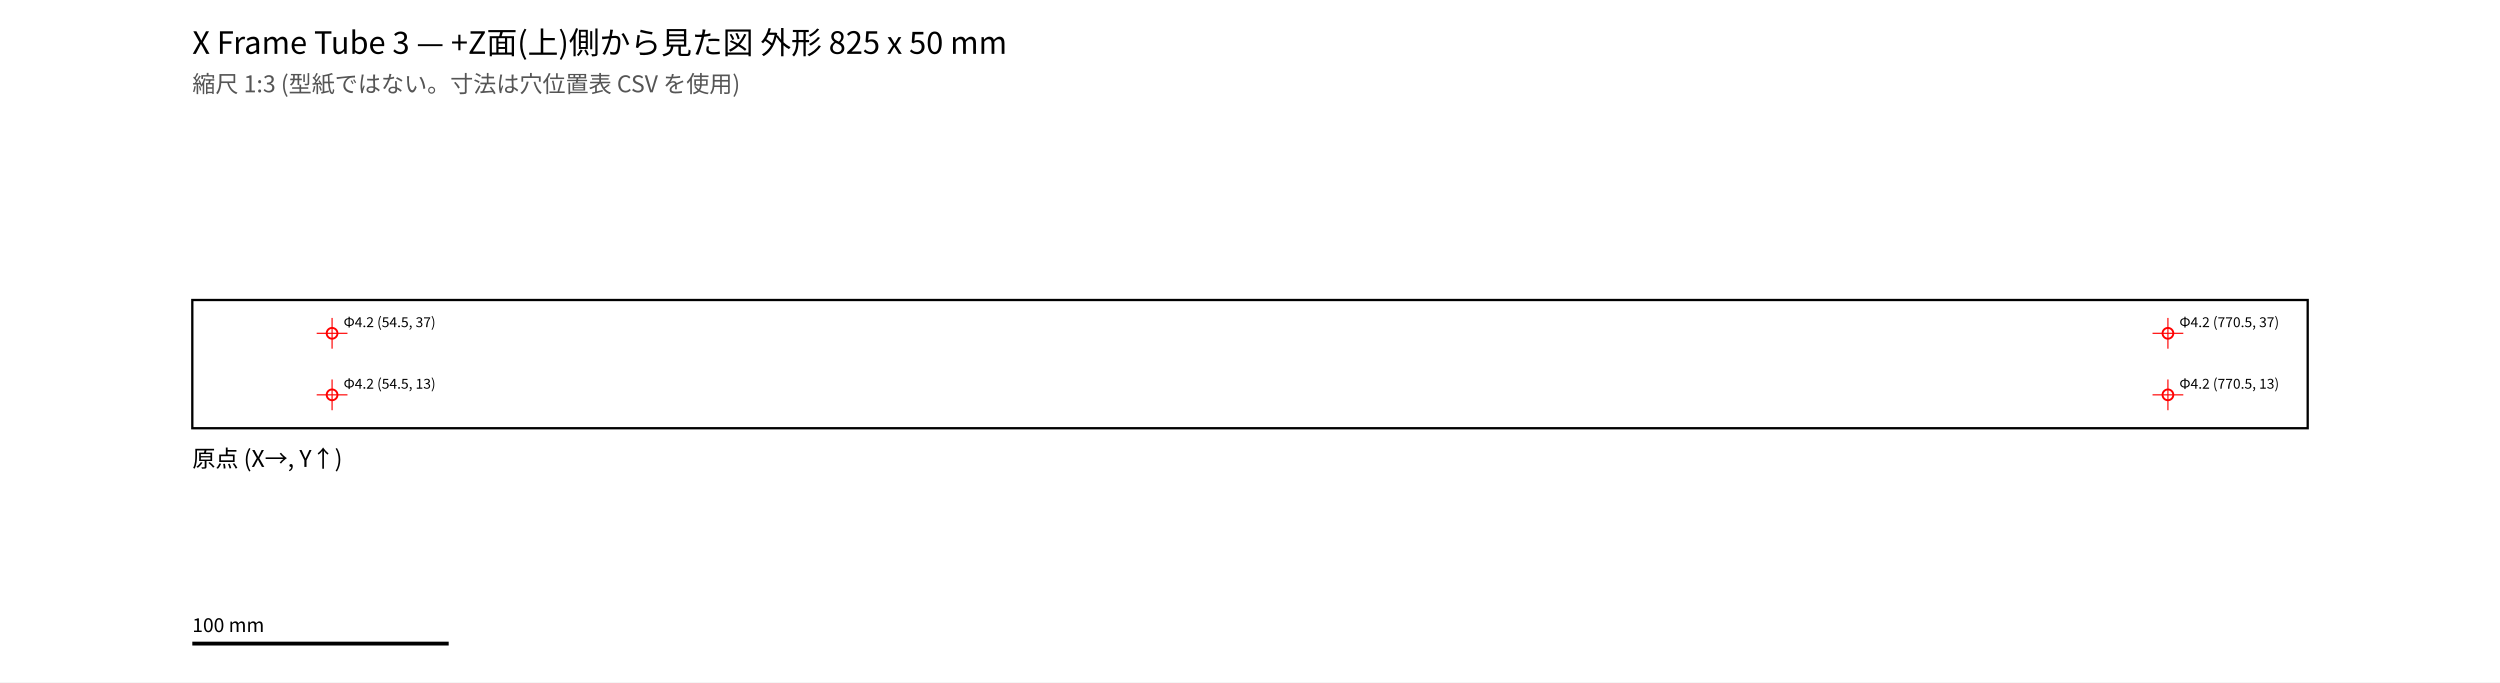
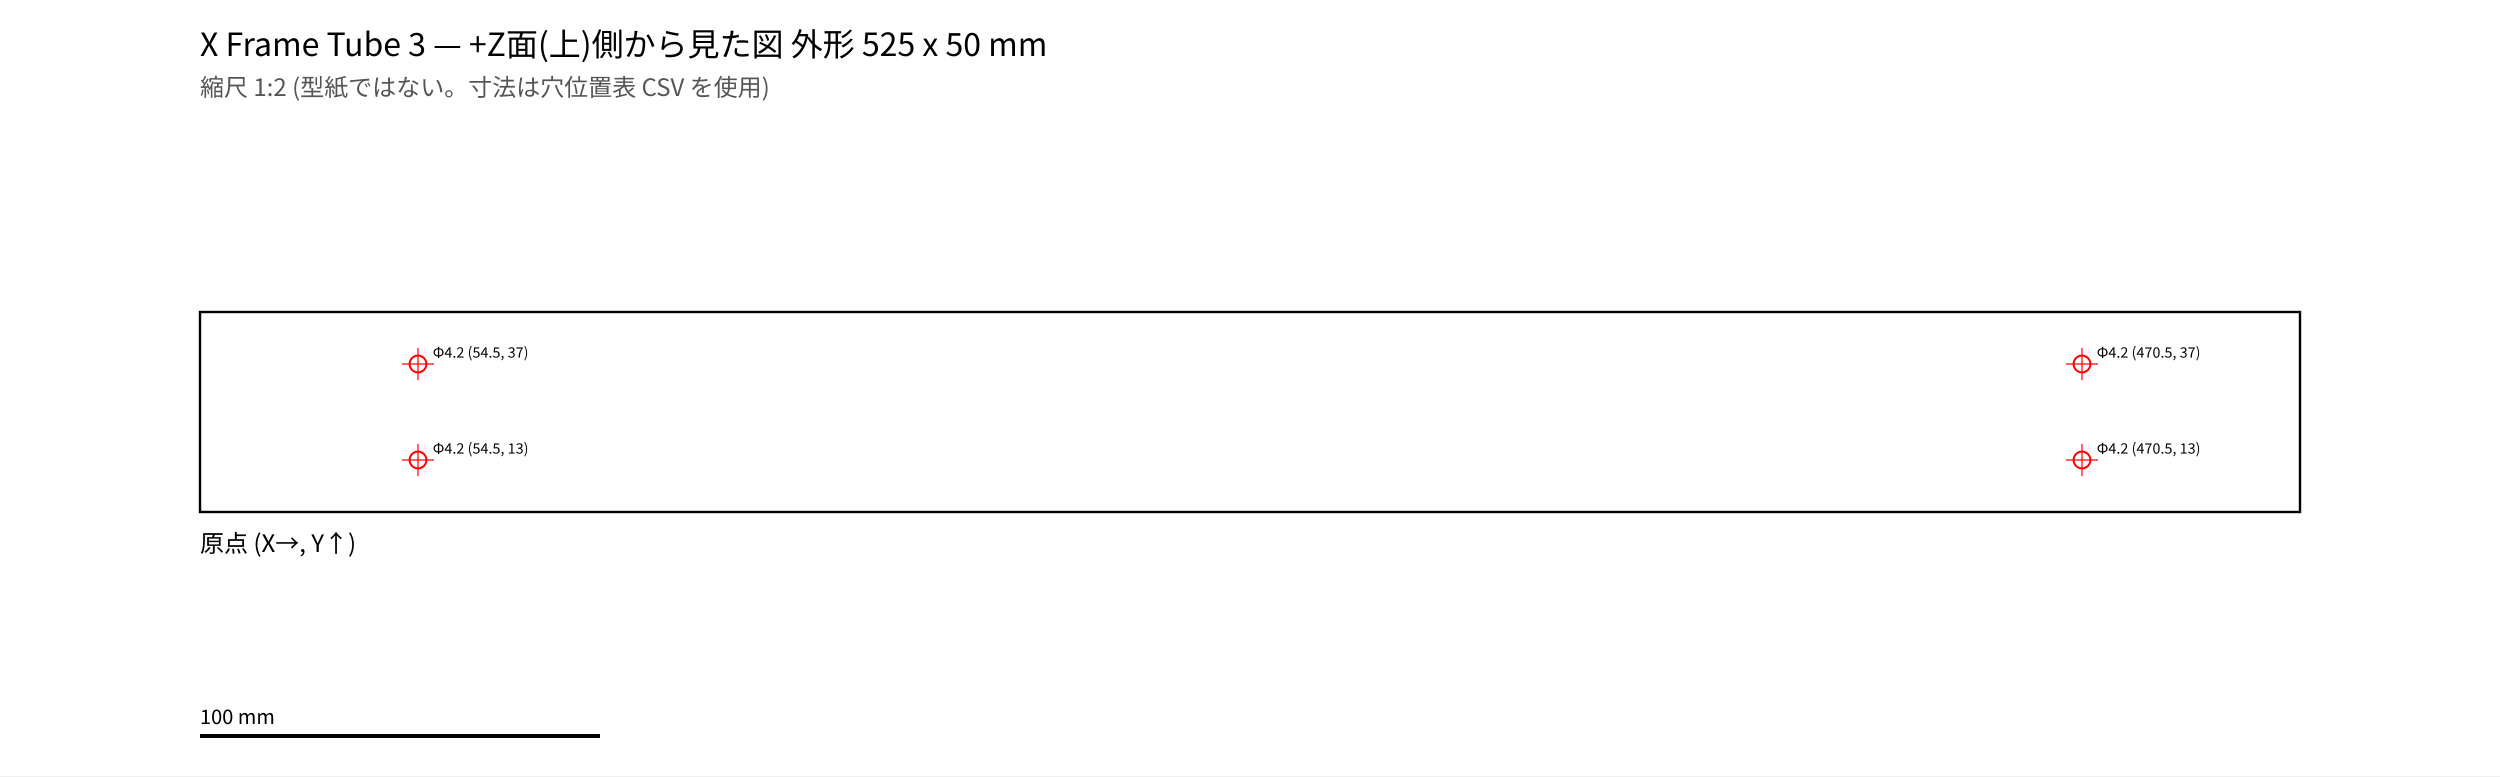
- <svg xmlns="http://www.w3.org/2000/svg" width="325.0mm" height="88.7mm" viewBox="0 0 325.0 88.7" font-family="Noto Sans CJK JP, IPAGothic, Hiragino Sans, Yu Gothic, Meiryo, sans-serif">
-   <rect x="0" y="0" width="325.0" height="88.7" fill="white" />
-   <text x="25.0" y="7" font-size="4">X Frame Tube 3 — +Z面(上)側から見た図  外形 825 x 50 mm</text>
-   <text x="25.0" y="12" font-size="3" fill="#555">縮尺 1:3 (型紙ではない。寸法は穴位置表 CSV を使用)</text>
-   <rect x="25.00" y="39.00" width="275.00" height="16.67" fill="none" stroke="black" stroke-width="0.3" />
-   <text x="25.0" y="60.7" font-size="3">原点 (X→, Y↑)</text>
-   <circle cx="43.17" cy="51.33" r="0.70" fill="none" stroke="red" stroke-width="0.25" />
-   <path d="M41.17,51.33H45.17M43.17,49.33V53.33" stroke="red" stroke-width="0.15" />
-   <text x="44.67" y="50.53" font-size="1.8">Φ4.2 (54.5, 13)</text>
-   <circle cx="281.83" cy="51.33" r="0.70" fill="none" stroke="red" stroke-width="0.25" />
-   <path d="M279.83,51.33H283.83M281.83,49.33V53.33" stroke="red" stroke-width="0.15" />
-   <text x="283.33" y="50.53" font-size="1.8">Φ4.2 (770.5, 13)</text>
-   <circle cx="43.17" cy="43.33" r="0.70" fill="none" stroke="red" stroke-width="0.25" />
-   <path d="M41.17,43.33H45.17M43.17,41.33V45.33" stroke="red" stroke-width="0.15" />
-   <text x="44.67" y="42.53" font-size="1.8">Φ4.2 (54.5, 37)</text>
-   <circle cx="281.83" cy="43.33" r="0.70" fill="none" stroke="red" stroke-width="0.25" />
-   <path d="M279.83,43.33H283.83M281.83,41.33V45.33" stroke="red" stroke-width="0.15" />
-   <text x="283.33" y="42.53" font-size="1.8">Φ4.2 (770.5, 37)</text>
-   <path d="M25.0,83.667h33.33" stroke="black" stroke-width="0.5" />
-   <text x="25.0" y="82.167" font-size="2.5">100 mm</text>
+ <svg xmlns="http://www.w3.org/2000/svg" width="312.5mm" height="97.0mm" viewBox="0 0 312.5 97.0" font-family="Noto Sans CJK JP, IPAGothic, Hiragino Sans, Yu Gothic, Meiryo, sans-serif">
+   <rect x="0" y="0" width="312.5" height="97.0" fill="white" />
+   <text x="25.0" y="7" font-size="4">X Frame Tube 3 — +Z面(上)側から見た図  外形 525 x 50 mm</text>
+   <text x="25.0" y="12" font-size="3" fill="#555">縮尺 1:2 (型紙ではない。寸法は穴位置表 CSV を使用)</text>
+   <rect x="25.00" y="39.00" width="262.50" height="25.00" fill="none" stroke="black" stroke-width="0.3" />
+   <text x="25.0" y="69.0" font-size="3">原点 (X→, Y↑)</text>
+   <circle cx="52.25" cy="57.50" r="1.05" fill="none" stroke="red" stroke-width="0.25" />
+   <path d="M50.25,57.50H54.25M52.25,55.50V59.50" stroke="red" stroke-width="0.15" />
+   <text x="54.10" y="56.70" font-size="1.8">Φ4.2 (54.5, 13)</text>
+   <circle cx="260.25" cy="57.50" r="1.05" fill="none" stroke="red" stroke-width="0.25" />
+   <path d="M258.25,57.50H262.25M260.25,55.50V59.50" stroke="red" stroke-width="0.15" />
+   <text x="262.10" y="56.70" font-size="1.8">Φ4.2 (470.5, 13)</text>
+   <circle cx="52.25" cy="45.50" r="1.05" fill="none" stroke="red" stroke-width="0.25" />
+   <path d="M50.25,45.50H54.25M52.25,43.50V47.50" stroke="red" stroke-width="0.15" />
+   <text x="54.10" y="44.70" font-size="1.8">Φ4.2 (54.5, 37)</text>
+   <circle cx="260.25" cy="45.50" r="1.05" fill="none" stroke="red" stroke-width="0.25" />
+   <path d="M258.25,45.50H262.25M260.25,43.50V47.50" stroke="red" stroke-width="0.15" />
+   <text x="262.10" y="44.70" font-size="1.8">Φ4.2 (470.5, 37)</text>
+   <path d="M25.0,92.0h50.00" stroke="black" stroke-width="0.5" />
+   <text x="25.0" y="90.5" font-size="2.5">100 mm</text>
</svg>
